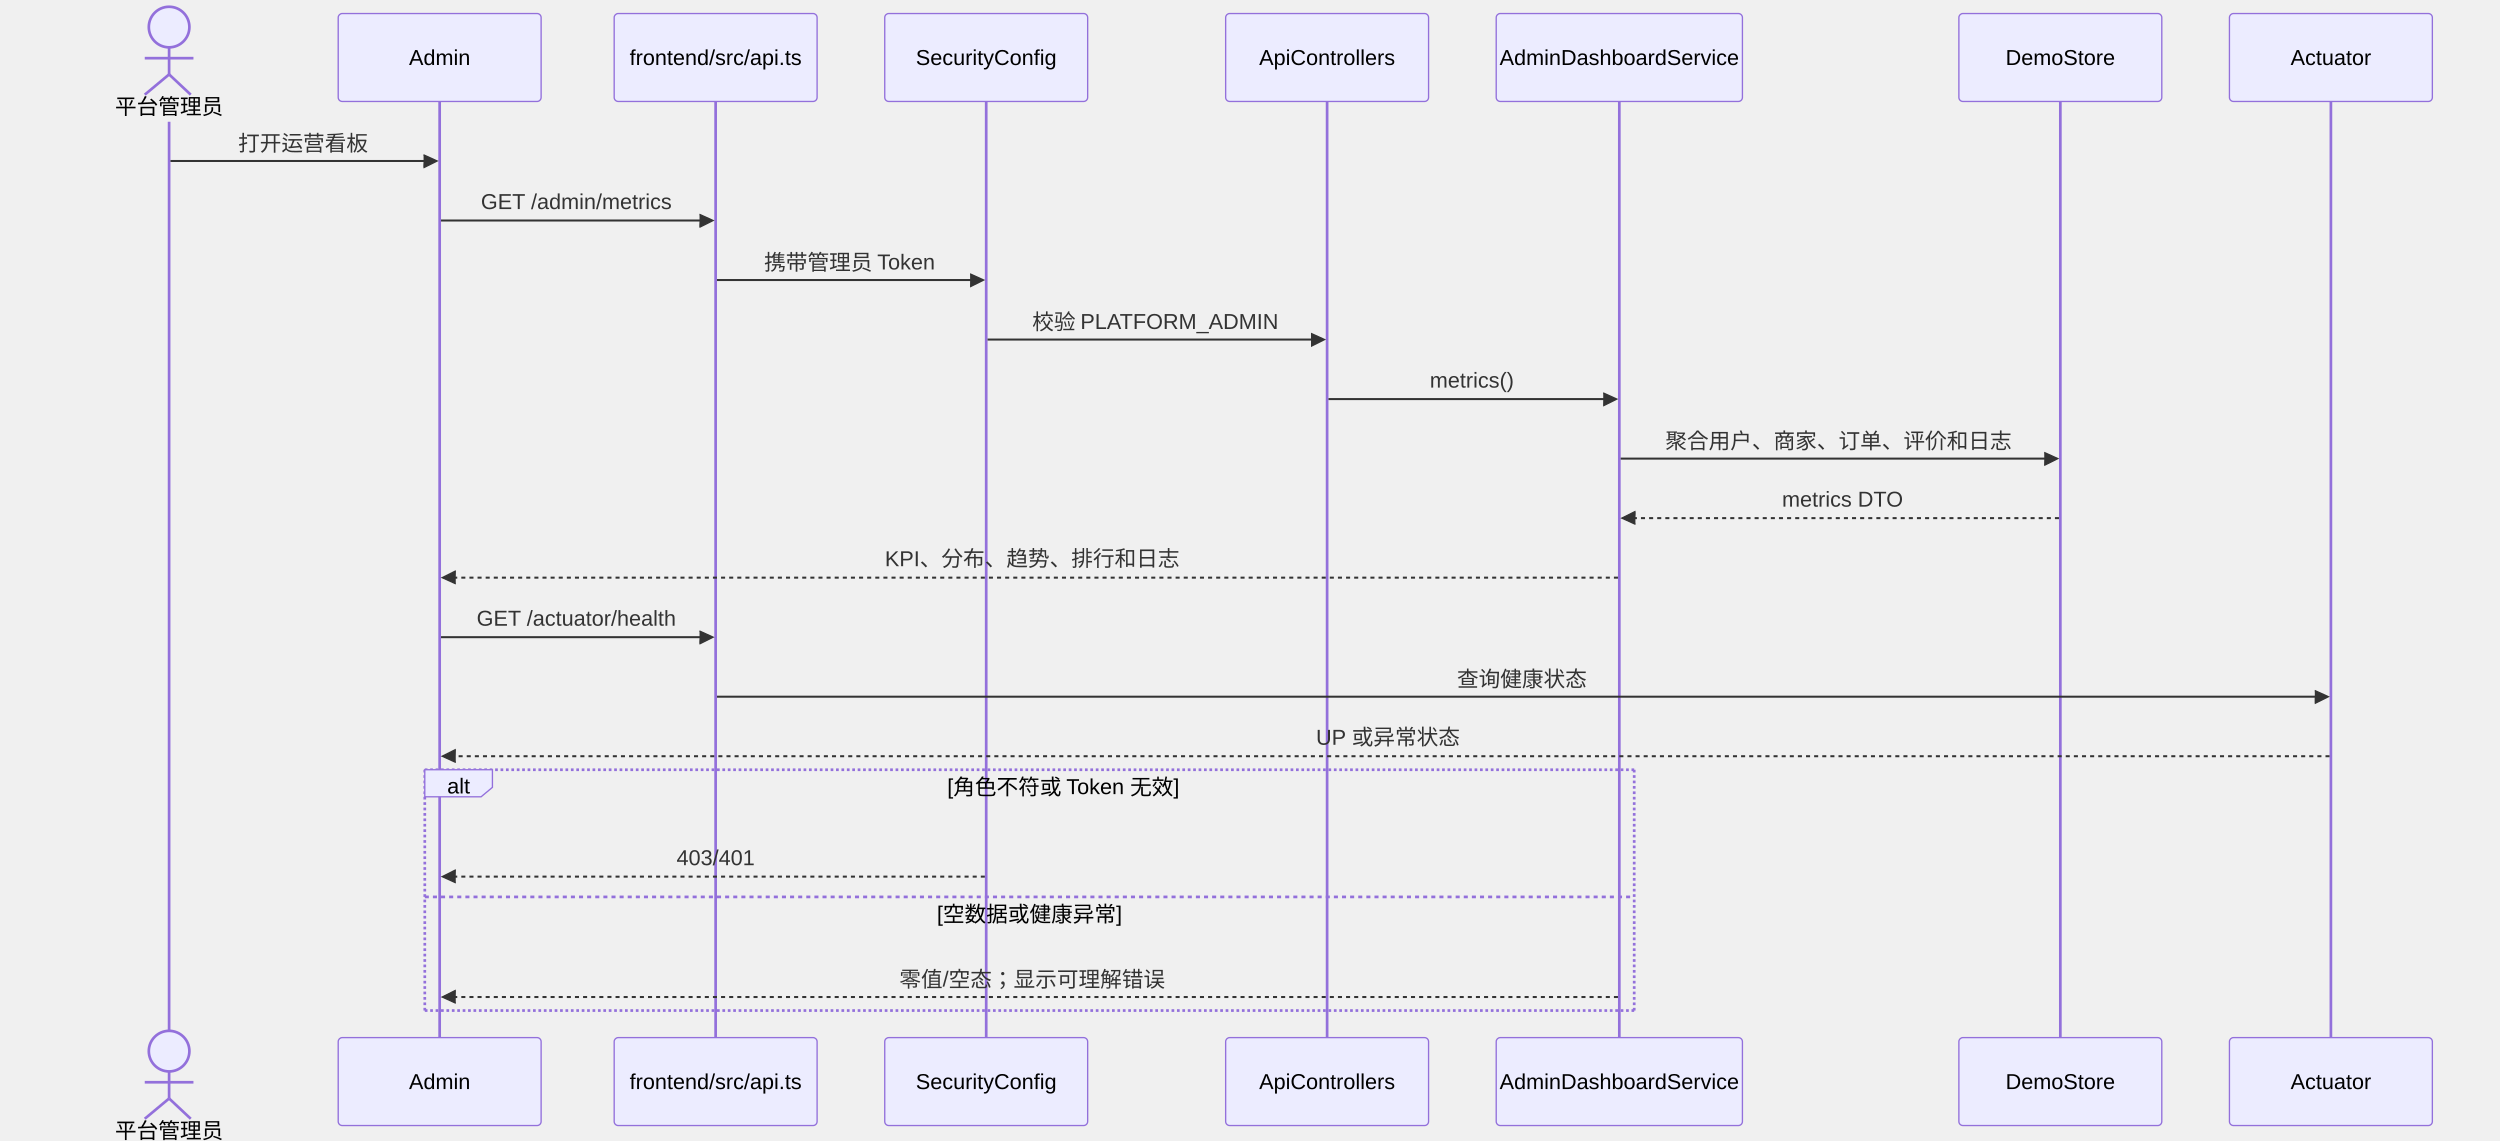
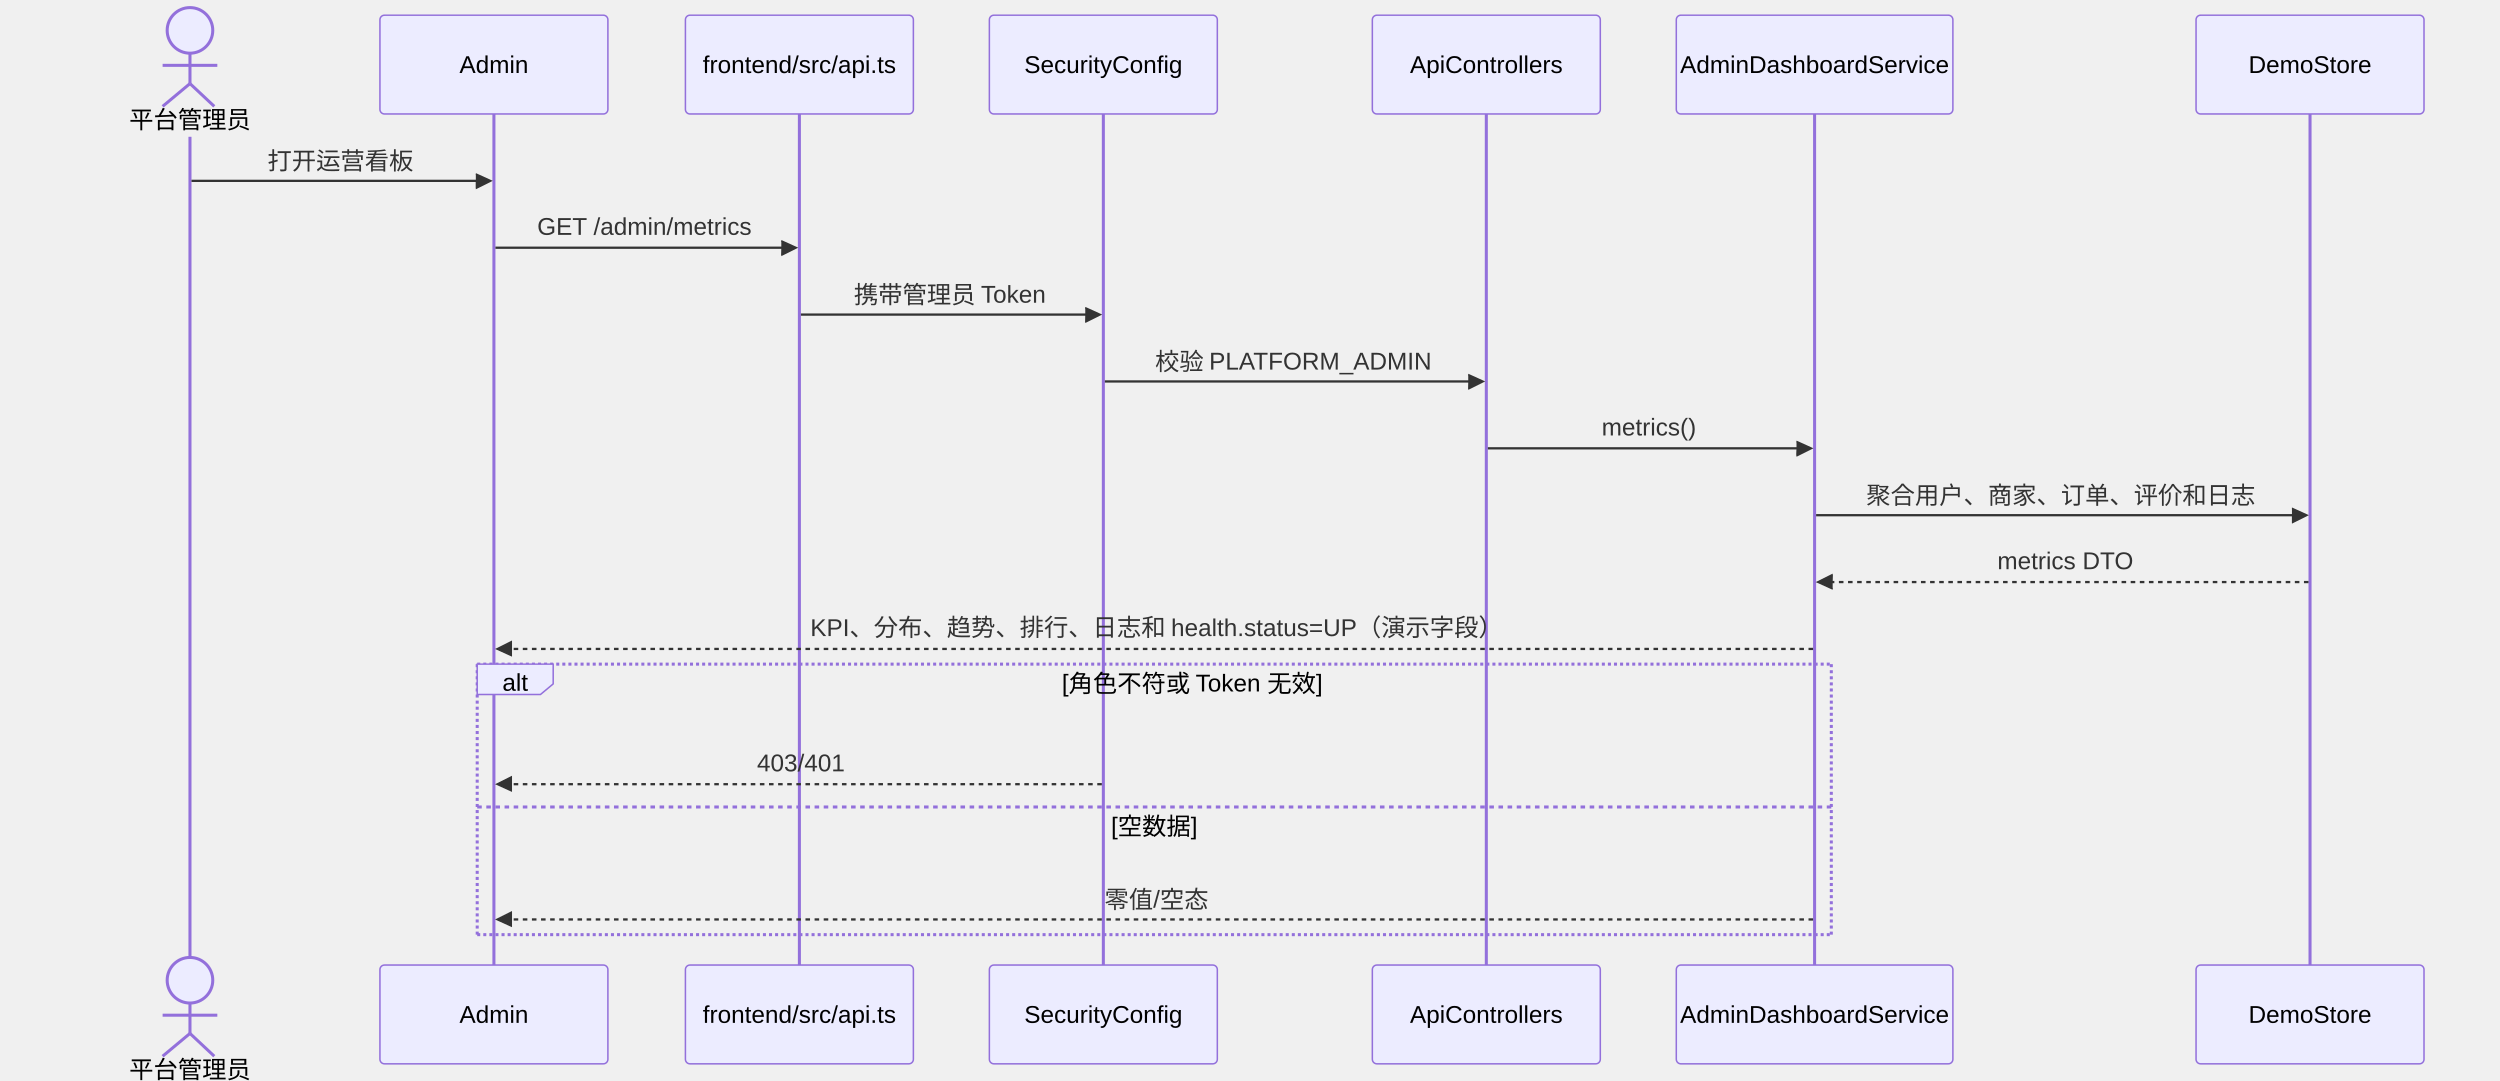
- <svg xmlns="http://www.w3.org/2000/svg" id="my-svg" width="100%" style="max-width: 1848px; background-color: white;" viewBox="-50 -10 1848 843" role="graphics-document document" aria-roledescription="sequence">
-   <g>
-     <rect x="1598" y="757" fill="#eaeaea" stroke="#666" width="150" height="65" name="Actuator" rx="3" ry="3" class="actor actor-bottom" />
-     <text x="1673" y="789.5" dominant-baseline="central" alignment-baseline="central" class="actor actor-box" style="text-anchor: middle; font-size: 16px; font-weight: 400;">
-       <tspan x="1673" dy="0">Actuator</tspan>
-     </text>
-   </g>
-   <g>
-     <rect x="1398" y="757" fill="#eaeaea" stroke="#666" width="150" height="65" name="Store" rx="3" ry="3" class="actor actor-bottom" />
-     <text x="1473" y="789.5" dominant-baseline="central" alignment-baseline="central" class="actor actor-box" style="text-anchor: middle; font-size: 16px; font-weight: 400;">
-       <tspan x="1473" dy="0">DemoStore</tspan>
-     </text>
-   </g>
-   <g>
-     <rect x="1056" y="757" fill="#eaeaea" stroke="#666" width="182" height="65" name="Dashboard" rx="3" ry="3" class="actor actor-bottom" />
-     <text x="1147" y="789.5" dominant-baseline="central" alignment-baseline="central" class="actor actor-box" style="text-anchor: middle; font-size: 16px; font-weight: 400;">
-       <tspan x="1147" dy="0">AdminDashboardService</tspan>
-     </text>
-   </g>
-   <g>
-     <rect x="856" y="757" fill="#eaeaea" stroke="#666" width="150" height="65" name="Ctrl" rx="3" ry="3" class="actor actor-bottom" />
-     <text x="931" y="789.5" dominant-baseline="central" alignment-baseline="central" class="actor actor-box" style="text-anchor: middle; font-size: 16px; font-weight: 400;">
-       <tspan x="931" dy="0">ApiControllers</tspan>
-     </text>
-   </g>
-   <g>
-     <rect x="604" y="757" fill="#eaeaea" stroke="#666" width="150" height="65" name="Sec" rx="3" ry="3" class="actor actor-bottom" />
-     <text x="679" y="789.5" dominant-baseline="central" alignment-baseline="central" class="actor actor-box" style="text-anchor: middle; font-size: 16px; font-weight: 400;">
-       <tspan x="679" dy="0">SecurityConfig</tspan>
-     </text>
-   </g>
-   <g>
-     <rect x="404" y="757" fill="#eaeaea" stroke="#666" width="150" height="65" name="API" rx="3" ry="3" class="actor actor-bottom" />
-     <text x="479" y="789.5" dominant-baseline="central" alignment-baseline="central" class="actor actor-box" style="text-anchor: middle; font-size: 16px; font-weight: 400;">
-       <tspan x="479" dy="0">frontend/src/api.ts</tspan>
-     </text>
-   </g>
-   <g>
-     <rect x="200" y="757" fill="#eaeaea" stroke="#666" width="150" height="65" name="UI" rx="3" ry="3" class="actor actor-bottom" />
-     <text x="275" y="789.5" dominant-baseline="central" alignment-baseline="central" class="actor actor-box" style="text-anchor: middle; font-size: 16px; font-weight: 400;">
+ <svg xmlns="http://www.w3.org/2000/svg" id="my-svg" width="100%" style="max-width: 1645px; background-color: white;" viewBox="-50 -10 1645 711" role="graphics-document document" aria-roledescription="sequence">
+   <g>
+     <rect x="1395" y="625" fill="#eaeaea" stroke="#666" width="150" height="65" name="Store" rx="3" ry="3" class="actor actor-bottom" />
+     <text x="1470" y="657.5" dominant-baseline="central" alignment-baseline="central" class="actor actor-box" style="text-anchor: middle; font-size: 16px; font-weight: 400;">
+       <tspan x="1470" dy="0">DemoStore</tspan>
+     </text>
+   </g>
+   <g>
+     <rect x="1053" y="625" fill="#eaeaea" stroke="#666" width="182" height="65" name="Dashboard" rx="3" ry="3" class="actor actor-bottom" />
+     <text x="1144" y="657.5" dominant-baseline="central" alignment-baseline="central" class="actor actor-box" style="text-anchor: middle; font-size: 16px; font-weight: 400;">
+       <tspan x="1144" dy="0">AdminDashboardService</tspan>
+     </text>
+   </g>
+   <g>
+     <rect x="853" y="625" fill="#eaeaea" stroke="#666" width="150" height="65" name="Ctrl" rx="3" ry="3" class="actor actor-bottom" />
+     <text x="928" y="657.5" dominant-baseline="central" alignment-baseline="central" class="actor actor-box" style="text-anchor: middle; font-size: 16px; font-weight: 400;">
+       <tspan x="928" dy="0">ApiControllers</tspan>
+     </text>
+   </g>
+   <g>
+     <rect x="601" y="625" fill="#eaeaea" stroke="#666" width="150" height="65" name="Sec" rx="3" ry="3" class="actor actor-bottom" />
+     <text x="676" y="657.5" dominant-baseline="central" alignment-baseline="central" class="actor actor-box" style="text-anchor: middle; font-size: 16px; font-weight: 400;">
+       <tspan x="676" dy="0">SecurityConfig</tspan>
+     </text>
+   </g>
+   <g>
+     <rect x="401" y="625" fill="#eaeaea" stroke="#666" width="150" height="65" name="API" rx="3" ry="3" class="actor actor-bottom" />
+     <text x="476" y="657.5" dominant-baseline="central" alignment-baseline="central" class="actor actor-box" style="text-anchor: middle; font-size: 16px; font-weight: 400;">
+       <tspan x="476" dy="0">frontend/src/api.ts</tspan>
+     </text>
+   </g>
+   <g>
+     <rect x="200" y="625" fill="#eaeaea" stroke="#666" width="150" height="65" name="UI" rx="3" ry="3" class="actor actor-bottom" />
+     <text x="275" y="657.5" dominant-baseline="central" alignment-baseline="central" class="actor actor-box" style="text-anchor: middle; font-size: 16px; font-weight: 400;">
      <tspan x="275" dy="0">Admin</tspan>
    </text>
  </g>
  <g />
  <g>
-     <line id="actor7" x1="1673" y1="65" x2="1673" y2="757" class="actor-line 200" stroke-width="0.5px" stroke="#999" name="Actuator" data-et="life-line" data-id="Actuator" />
-     <g id="root-7" data-et="participant" data-type="participant" data-id="Actuator">
-       <rect x="1598" y="0" fill="#eaeaea" stroke="#666" width="150" height="65" name="Actuator" rx="3" ry="3" class="actor actor-top" />
-       <text x="1673" y="32.5" dominant-baseline="central" alignment-baseline="central" class="actor actor-box" style="text-anchor: middle; font-size: 16px; font-weight: 400;">
-         <tspan x="1673" dy="0">Actuator</tspan>
-       </text>
-     </g>
-   </g>
-   <g>
-     <line id="actor6" x1="1473" y1="65" x2="1473" y2="757" class="actor-line 200" stroke-width="0.5px" stroke="#999" name="Store" data-et="life-line" data-id="Store" />
+     <line id="actor6" x1="1470" y1="65" x2="1470" y2="625" class="actor-line 200" stroke-width="0.5px" stroke="#999" name="Store" data-et="life-line" data-id="Store" />
    <g id="root-6" data-et="participant" data-type="participant" data-id="Store">
-       <rect x="1398" y="0" fill="#eaeaea" stroke="#666" width="150" height="65" name="Store" rx="3" ry="3" class="actor actor-top" />
-       <text x="1473" y="32.5" dominant-baseline="central" alignment-baseline="central" class="actor actor-box" style="text-anchor: middle; font-size: 16px; font-weight: 400;">
-         <tspan x="1473" dy="0">DemoStore</tspan>
-       </text>
-     </g>
-   </g>
-   <g>
-     <line id="actor5" x1="1147" y1="65" x2="1147" y2="757" class="actor-line 200" stroke-width="0.5px" stroke="#999" name="Dashboard" data-et="life-line" data-id="Dashboard" />
+       <rect x="1395" y="0" fill="#eaeaea" stroke="#666" width="150" height="65" name="Store" rx="3" ry="3" class="actor actor-top" />
+       <text x="1470" y="32.5" dominant-baseline="central" alignment-baseline="central" class="actor actor-box" style="text-anchor: middle; font-size: 16px; font-weight: 400;">
+         <tspan x="1470" dy="0">DemoStore</tspan>
+       </text>
+     </g>
+   </g>
+   <g>
+     <line id="actor5" x1="1144" y1="65" x2="1144" y2="625" class="actor-line 200" stroke-width="0.5px" stroke="#999" name="Dashboard" data-et="life-line" data-id="Dashboard" />
    <g id="root-5" data-et="participant" data-type="participant" data-id="Dashboard">
-       <rect x="1056" y="0" fill="#eaeaea" stroke="#666" width="182" height="65" name="Dashboard" rx="3" ry="3" class="actor actor-top" />
-       <text x="1147" y="32.5" dominant-baseline="central" alignment-baseline="central" class="actor actor-box" style="text-anchor: middle; font-size: 16px; font-weight: 400;">
-         <tspan x="1147" dy="0">AdminDashboardService</tspan>
-       </text>
-     </g>
-   </g>
-   <g>
-     <line id="actor4" x1="931" y1="65" x2="931" y2="757" class="actor-line 200" stroke-width="0.5px" stroke="#999" name="Ctrl" data-et="life-line" data-id="Ctrl" />
+       <rect x="1053" y="0" fill="#eaeaea" stroke="#666" width="182" height="65" name="Dashboard" rx="3" ry="3" class="actor actor-top" />
+       <text x="1144" y="32.5" dominant-baseline="central" alignment-baseline="central" class="actor actor-box" style="text-anchor: middle; font-size: 16px; font-weight: 400;">
+         <tspan x="1144" dy="0">AdminDashboardService</tspan>
+       </text>
+     </g>
+   </g>
+   <g>
+     <line id="actor4" x1="928" y1="65" x2="928" y2="625" class="actor-line 200" stroke-width="0.5px" stroke="#999" name="Ctrl" data-et="life-line" data-id="Ctrl" />
    <g id="root-4" data-et="participant" data-type="participant" data-id="Ctrl">
-       <rect x="856" y="0" fill="#eaeaea" stroke="#666" width="150" height="65" name="Ctrl" rx="3" ry="3" class="actor actor-top" />
-       <text x="931" y="32.5" dominant-baseline="central" alignment-baseline="central" class="actor actor-box" style="text-anchor: middle; font-size: 16px; font-weight: 400;">
-         <tspan x="931" dy="0">ApiControllers</tspan>
-       </text>
-     </g>
-   </g>
-   <g>
-     <line id="actor3" x1="679" y1="65" x2="679" y2="757" class="actor-line 200" stroke-width="0.5px" stroke="#999" name="Sec" data-et="life-line" data-id="Sec" />
+       <rect x="853" y="0" fill="#eaeaea" stroke="#666" width="150" height="65" name="Ctrl" rx="3" ry="3" class="actor actor-top" />
+       <text x="928" y="32.5" dominant-baseline="central" alignment-baseline="central" class="actor actor-box" style="text-anchor: middle; font-size: 16px; font-weight: 400;">
+         <tspan x="928" dy="0">ApiControllers</tspan>
+       </text>
+     </g>
+   </g>
+   <g>
+     <line id="actor3" x1="676" y1="65" x2="676" y2="625" class="actor-line 200" stroke-width="0.5px" stroke="#999" name="Sec" data-et="life-line" data-id="Sec" />
    <g id="root-3" data-et="participant" data-type="participant" data-id="Sec">
-       <rect x="604" y="0" fill="#eaeaea" stroke="#666" width="150" height="65" name="Sec" rx="3" ry="3" class="actor actor-top" />
-       <text x="679" y="32.5" dominant-baseline="central" alignment-baseline="central" class="actor actor-box" style="text-anchor: middle; font-size: 16px; font-weight: 400;">
-         <tspan x="679" dy="0">SecurityConfig</tspan>
-       </text>
-     </g>
-   </g>
-   <g>
-     <line id="actor2" x1="479" y1="65" x2="479" y2="757" class="actor-line 200" stroke-width="0.5px" stroke="#999" name="API" data-et="life-line" data-id="API" />
+       <rect x="601" y="0" fill="#eaeaea" stroke="#666" width="150" height="65" name="Sec" rx="3" ry="3" class="actor actor-top" />
+       <text x="676" y="32.5" dominant-baseline="central" alignment-baseline="central" class="actor actor-box" style="text-anchor: middle; font-size: 16px; font-weight: 400;">
+         <tspan x="676" dy="0">SecurityConfig</tspan>
+       </text>
+     </g>
+   </g>
+   <g>
+     <line id="actor2" x1="476" y1="65" x2="476" y2="625" class="actor-line 200" stroke-width="0.5px" stroke="#999" name="API" data-et="life-line" data-id="API" />
    <g id="root-2" data-et="participant" data-type="participant" data-id="API">
-       <rect x="404" y="0" fill="#eaeaea" stroke="#666" width="150" height="65" name="API" rx="3" ry="3" class="actor actor-top" />
-       <text x="479" y="32.5" dominant-baseline="central" alignment-baseline="central" class="actor actor-box" style="text-anchor: middle; font-size: 16px; font-weight: 400;">
-         <tspan x="479" dy="0">frontend/src/api.ts</tspan>
-       </text>
-     </g>
-   </g>
-   <g>
-     <line id="actor1" x1="275" y1="65" x2="275" y2="757" class="actor-line 200" stroke-width="0.5px" stroke="#999" name="UI" data-et="life-line" data-id="UI" />
+       <rect x="401" y="0" fill="#eaeaea" stroke="#666" width="150" height="65" name="API" rx="3" ry="3" class="actor actor-top" />
+       <text x="476" y="32.5" dominant-baseline="central" alignment-baseline="central" class="actor actor-box" style="text-anchor: middle; font-size: 16px; font-weight: 400;">
+         <tspan x="476" dy="0">frontend/src/api.ts</tspan>
+       </text>
+     </g>
+   </g>
+   <g>
+     <line id="actor1" x1="275" y1="65" x2="275" y2="625" class="actor-line 200" stroke-width="0.5px" stroke="#999" name="UI" data-et="life-line" data-id="UI" />
    <g id="root-1" data-et="participant" data-type="participant" data-id="UI">
      <rect x="200" y="0" fill="#eaeaea" stroke="#666" width="150" height="65" name="UI" rx="3" ry="3" class="actor actor-top" />
      <text x="275" y="32.5" dominant-baseline="central" alignment-baseline="central" class="actor actor-box" style="text-anchor: middle; font-size: 16px; font-weight: 400;">
        <tspan x="275" dy="0">Admin</tspan>
      </text>
    </g>
  </g>
  <g>
-     <line id="actor0" x1="75" y1="80" x2="75" y2="757" class="actor-line 200" stroke-width="0.5px" stroke="#999" name="Admin" data-et="life-line" data-id="Admin" />
+     <line id="actor0" x1="75" y1="80" x2="75" y2="625" class="actor-line 200" stroke-width="0.5px" stroke="#999" name="Admin" data-et="life-line" data-id="Admin" />
  </g>
  <style>#my-svg{font-family:"trebuchet ms",verdana,arial,sans-serif;font-size:16px;fill:#333;}@keyframes edge-animation-frame{from{stroke-dashoffset:0;}}@keyframes dash{to{stroke-dashoffset:0;}}#my-svg .edge-animation-slow{stroke-dasharray:9,5!important;stroke-dashoffset:900;animation:dash 50s linear infinite;stroke-linecap:round;}#my-svg .edge-animation-fast{stroke-dasharray:9,5!important;stroke-dashoffset:900;animation:dash 20s linear infinite;stroke-linecap:round;}#my-svg .error-icon{fill:#552222;}#my-svg .error-text{fill:#552222;stroke:#552222;}#my-svg .edge-thickness-normal{stroke-width:1px;}#my-svg .edge-thickness-thick{stroke-width:3.5px;}#my-svg .edge-pattern-solid{stroke-dasharray:0;}#my-svg .edge-thickness-invisible{stroke-width:0;fill:none;}#my-svg .edge-pattern-dashed{stroke-dasharray:3;}#my-svg .edge-pattern-dotted{stroke-dasharray:2;}#my-svg .marker{fill:#333333;stroke:#333333;}#my-svg .marker.cross{stroke:#333333;}#my-svg svg{font-family:"trebuchet ms",verdana,arial,sans-serif;font-size:16px;}#my-svg p{margin:0;}#my-svg .actor{stroke:#9370DB;fill:#ECECFF;stroke-width:1;}#my-svg rect.actor.outer-path[data-look="neo"]{filter:drop-shadow(1px 2px 2px rgba(185, 185, 185, 1));}#my-svg rect.note[data-look="neo"]{stroke:#aaaa33;fill:#fff5ad;filter:drop-shadow(1px 2px 2px rgba(185, 185, 185, 1));}#my-svg text.actor&gt;tspan{fill:black;stroke:none;}#my-svg .actor-line{stroke:#9370DB;}#my-svg .innerArc{stroke-width:1.5;stroke-dasharray:none;}#my-svg .messageLine0{stroke-width:1.5;stroke-dasharray:none;stroke:#333;}#my-svg .messageLine1{stroke-width:1.5;stroke-dasharray:2,2;stroke:#333;}#my-svg [id$="-arrowhead"] path{fill:#333;stroke:#333;}#my-svg .sequenceNumber{fill:white;}#my-svg [id$="-sequencenumber"]{fill:#333;}#my-svg [id$="-crosshead"] path{fill:#333;stroke:#333;}#my-svg .messageText{fill:#333;stroke:none;}#my-svg .labelBox{stroke:#9370DB;fill:#ECECFF;filter:none;}#my-svg .labelText,#my-svg .labelText&gt;tspan{fill:black;stroke:none;}#my-svg .loopText,#my-svg .loopText&gt;tspan{fill:black;stroke:none;}#my-svg .sectionTitle,#my-svg .sectionTitle&gt;tspan{fill:black;stroke:none;}#my-svg .loopLine{stroke-width:2px;stroke-dasharray:2,2;stroke:#9370DB;fill:#9370DB;}#my-svg .note{stroke:#aaaa33;fill:#fff5ad;}#my-svg .noteText,#my-svg .noteText&gt;tspan{fill:black;stroke:none;font-weight:normal;}#my-svg .activation0{fill:#f4f4f4;stroke:#666;}#my-svg .activation1{fill:#f4f4f4;stroke:#666;}#my-svg .activation2{fill:#f4f4f4;stroke:#666;}#my-svg .actorPopupMenu{position:absolute;}#my-svg .actorPopupMenuPanel{position:absolute;fill:#ECECFF;box-shadow:0px 8px 16px 0px rgba(0,0,0,0.2);filter:drop-shadow(3px 5px 2px rgb(0 0 0 / 0.4));}#my-svg .actor-man circle,#my-svg line{fill:#ECECFF;stroke-width:2px;}#my-svg g rect.rect{filter:drop-shadow(1px 2px 2px rgba(185, 185, 185, 1));stroke:#9370DB;}#my-svg .node .neo-node{stroke:#9370DB;}#my-svg [data-look="neo"].node rect,#my-svg [data-look="neo"].cluster rect,#my-svg [data-look="neo"].node polygon{stroke:#9370DB;filter:drop-shadow(1px 2px 2px rgba(185, 185, 185, 1));}#my-svg [data-look="neo"].swimlane.cluster rect{filter:none;}#my-svg [data-look="neo"].node path{stroke:#9370DB;stroke-width:1px;}#my-svg [data-look="neo"].node .outer-path{filter:drop-shadow(1px 2px 2px rgba(185, 185, 185, 1));}#my-svg [data-look="neo"].node .neo-line path{stroke:#9370DB;filter:none;}#my-svg [data-look="neo"].node circle{stroke:#9370DB;filter:drop-shadow(1px 2px 2px rgba(185, 185, 185, 1));}#my-svg [data-look="neo"].node circle .state-start{fill:#000000;}#my-svg [data-look="neo"].icon-shape .icon{fill:#9370DB;filter:drop-shadow(1px 2px 2px rgba(185, 185, 185, 1));}#my-svg [data-look="neo"].icon-shape .icon-neo path{stroke:#9370DB;filter:drop-shadow(1px 2px 2px rgba(185, 185, 185, 1));}#my-svg :root{--mermaid-font-family:"trebuchet ms",verdana,arial,sans-serif;}</style>
  <g />
  <defs>
    <symbol id="my-svg-computer" width="24" height="24">
      <path transform="scale(.5)" d="M2 2v13h20v-13h-20zm18 11h-16v-9h16v9zm-10.228 6l.466-1h3.524l.467 1h-4.457zm14.228 3h-24l2-6h2.104l-1.33 4h18.45l-1.297-4h2.073l2 6zm-5-10h-14v-7h14v7z" />
    </symbol>
  </defs>
  <defs>
    <symbol id="my-svg-database" fill-rule="evenodd" clip-rule="evenodd">
      <path transform="scale(.5)" d="M12.258.001l.256.004.255.005.253.008.251.01.249.012.247.015.246.016.242.019.241.02.239.023.236.024.233.027.231.028.229.031.225.032.223.034.22.036.217.038.214.04.211.041.208.043.205.045.201.046.198.048.194.05.191.051.187.053.183.054.18.056.175.057.172.059.168.06.163.061.16.063.155.064.15.066.074.033.073.033.071.034.07.034.069.035.068.035.067.035.066.035.064.036.064.036.062.036.06.036.06.037.058.037.058.037.055.038.055.038.053.038.052.038.051.039.05.039.048.039.047.039.045.04.044.04.043.04.041.04.04.041.039.041.037.041.036.041.034.041.033.042.032.042.03.042.029.042.027.042.026.043.024.043.023.043.021.043.02.043.018.044.017.043.015.044.013.044.012.044.011.045.009.044.007.045.006.045.004.045.002.045.001.045v17l-.001.045-.002.045-.004.045-.006.045-.007.045-.009.044-.011.045-.012.044-.013.044-.015.044-.017.043-.018.044-.02.043-.021.043-.023.043-.024.043-.026.043-.027.042-.029.042-.03.042-.032.042-.033.042-.034.041-.036.041-.037.041-.039.041-.04.041-.041.04-.043.04-.044.04-.045.04-.047.039-.048.039-.05.039-.051.039-.052.038-.053.038-.055.038-.055.038-.058.037-.058.037-.06.037-.06.036-.062.036-.064.036-.064.036-.066.035-.067.035-.068.035-.069.035-.07.034-.071.034-.073.033-.074.033-.15.066-.155.064-.16.063-.163.061-.168.06-.172.059-.175.057-.18.056-.183.054-.187.053-.191.051-.194.05-.198.048-.201.046-.205.045-.208.043-.211.041-.214.04-.217.038-.22.036-.223.034-.225.032-.229.031-.231.028-.233.027-.236.024-.239.023-.241.02-.242.019-.246.016-.247.015-.249.012-.251.01-.253.008-.255.005-.256.004-.258.001-.258-.001-.256-.004-.255-.005-.253-.008-.251-.01-.249-.012-.247-.015-.245-.016-.243-.019-.241-.02-.238-.023-.236-.024-.234-.027-.231-.028-.228-.031-.226-.032-.223-.034-.22-.036-.217-.038-.214-.04-.211-.041-.208-.043-.204-.045-.201-.046-.198-.048-.195-.05-.19-.051-.187-.053-.184-.054-.179-.056-.176-.057-.172-.059-.167-.06-.164-.061-.159-.063-.155-.064-.151-.066-.074-.033-.072-.033-.072-.034-.07-.034-.069-.035-.068-.035-.067-.035-.066-.035-.064-.036-.063-.036-.062-.036-.061-.036-.06-.037-.058-.037-.057-.037-.056-.038-.055-.038-.053-.038-.052-.038-.051-.039-.049-.039-.049-.039-.046-.039-.046-.04-.044-.04-.043-.04-.041-.04-.04-.041-.039-.041-.037-.041-.036-.041-.034-.041-.033-.042-.032-.042-.03-.042-.029-.042-.027-.042-.026-.043-.024-.043-.023-.043-.021-.043-.02-.043-.018-.044-.017-.043-.015-.044-.013-.044-.012-.044-.011-.045-.009-.044-.007-.045-.006-.045-.004-.045-.002-.045-.001-.045v-17l.001-.045.002-.045.004-.045.006-.045.007-.045.009-.044.011-.045.012-.044.013-.044.015-.044.017-.043.018-.044.02-.043.021-.043.023-.043.024-.043.026-.043.027-.042.029-.042.03-.042.032-.042.033-.042.034-.041.036-.041.037-.041.039-.041.04-.041.041-.04.043-.04.044-.04.046-.04.046-.039.049-.039.049-.039.051-.039.052-.038.053-.038.055-.038.056-.038.057-.037.058-.037.06-.037.061-.036.062-.036.063-.036.064-.036.066-.035.067-.035.068-.035.069-.035.07-.034.072-.034.072-.033.074-.033.151-.066.155-.064.159-.063.164-.061.167-.06.172-.059.176-.057.179-.056.184-.054.187-.053.19-.051.195-.05.198-.048.201-.046.204-.045.208-.043.211-.041.214-.04.217-.038.22-.036.223-.034.226-.032.228-.031.231-.028.234-.027.236-.024.238-.023.241-.02.243-.019.245-.016.247-.015.249-.012.251-.01.253-.008.255-.005.256-.004.258-.001.258.001zm-9.258 20.499v.01l.001.021.003.021.004.022.005.021.006.022.007.022.009.023.01.022.011.023.012.023.013.023.015.023.016.024.017.023.018.024.019.024.021.024.022.025.023.024.024.025.052.049.056.05.061.051.066.051.07.051.075.051.079.052.084.052.088.052.092.052.097.052.102.051.105.052.11.052.114.051.119.051.123.051.127.05.131.05.135.05.139.048.144.049.147.047.152.047.155.047.16.045.163.045.167.043.171.043.176.041.178.041.183.039.187.039.19.037.194.035.197.035.202.033.204.031.209.03.212.029.216.027.219.025.222.024.226.021.23.02.233.018.236.016.24.015.243.012.246.01.249.008.253.005.256.004.259.001.26-.001.257-.004.254-.005.25-.008.247-.011.244-.012.241-.014.237-.016.233-.018.231-.021.226-.021.224-.024.22-.026.216-.027.212-.028.21-.031.205-.031.202-.034.198-.034.194-.036.191-.037.187-.039.183-.04.179-.04.175-.042.172-.043.168-.044.163-.045.16-.046.155-.046.152-.047.148-.048.143-.049.139-.049.136-.05.131-.05.126-.05.123-.051.118-.052.114-.051.11-.052.106-.052.101-.052.096-.052.092-.052.088-.053.083-.051.079-.052.074-.052.07-.051.065-.051.06-.051.056-.05.051-.05.023-.024.023-.025.021-.024.02-.024.019-.024.018-.024.017-.024.015-.023.014-.024.013-.023.012-.023.01-.023.01-.022.008-.022.006-.022.006-.022.004-.022.004-.021.001-.021.001-.021v-4.127l-.077.055-.08.053-.083.054-.085.053-.087.052-.09.052-.093.051-.095.05-.097.05-.1.049-.102.049-.105.048-.106.047-.109.047-.111.046-.114.045-.115.045-.118.044-.12.043-.122.042-.124.042-.126.041-.128.04-.13.04-.132.038-.134.038-.135.037-.138.037-.139.035-.142.035-.143.034-.144.033-.147.032-.148.031-.15.03-.151.03-.153.029-.154.027-.156.027-.158.026-.159.025-.161.024-.162.023-.163.022-.165.021-.166.02-.167.019-.169.018-.169.017-.171.016-.173.015-.173.014-.175.013-.175.012-.177.011-.178.01-.179.008-.179.008-.181.006-.182.005-.182.004-.184.003-.184.002h-.37l-.184-.002-.184-.003-.182-.004-.182-.005-.181-.006-.179-.008-.179-.008-.178-.01-.176-.011-.176-.012-.175-.013-.173-.014-.172-.015-.171-.016-.17-.017-.169-.018-.167-.019-.166-.02-.165-.021-.163-.022-.162-.023-.161-.024-.159-.025-.157-.026-.156-.027-.155-.027-.153-.029-.151-.03-.15-.03-.148-.031-.146-.032-.145-.033-.143-.034-.141-.035-.14-.035-.137-.037-.136-.037-.134-.038-.132-.038-.13-.04-.128-.04-.126-.041-.124-.042-.122-.042-.12-.044-.117-.043-.116-.045-.113-.045-.112-.046-.109-.047-.106-.047-.105-.048-.102-.049-.1-.049-.097-.05-.095-.05-.093-.052-.09-.051-.087-.052-.085-.053-.083-.054-.08-.054-.077-.054v4.127zm0-5.654v.011l.001.021.003.021.004.021.005.022.006.022.007.022.009.022.01.022.011.023.012.023.013.023.015.024.016.023.017.024.018.024.019.024.021.024.022.024.023.025.024.024.052.05.056.05.061.05.066.051.07.051.075.052.079.051.084.052.088.052.092.052.097.052.102.052.105.052.11.051.114.051.119.052.123.05.127.051.131.05.135.049.139.049.144.048.147.048.152.047.155.046.16.045.163.045.167.044.171.042.176.042.178.04.183.04.187.038.19.037.194.036.197.034.202.033.204.032.209.03.212.028.216.027.219.025.222.024.226.022.23.02.233.018.236.016.24.014.243.012.246.01.249.008.253.006.256.003.259.001.26-.001.257-.003.254-.006.25-.008.247-.01.244-.012.241-.015.237-.016.233-.018.231-.02.226-.022.224-.024.22-.025.216-.027.212-.029.21-.03.205-.032.202-.033.198-.035.194-.036.191-.037.187-.039.183-.039.179-.041.175-.042.172-.043.168-.044.163-.045.16-.045.155-.047.152-.047.148-.048.143-.048.139-.05.136-.049.131-.05.126-.051.123-.051.118-.051.114-.052.11-.052.106-.052.101-.052.096-.052.092-.052.088-.052.083-.052.079-.052.074-.051.07-.052.065-.051.06-.05.056-.051.051-.049.023-.025.023-.024.021-.025.02-.024.019-.024.018-.024.017-.024.015-.023.014-.023.013-.024.012-.022.01-.023.01-.023.008-.022.006-.022.006-.022.004-.021.004-.022.001-.021.001-.021v-4.139l-.077.054-.08.054-.083.054-.085.052-.087.053-.09.051-.093.051-.095.051-.097.05-.1.049-.102.049-.105.048-.106.047-.109.047-.111.046-.114.045-.115.044-.118.044-.12.044-.122.042-.124.042-.126.041-.128.04-.13.039-.132.039-.134.038-.135.037-.138.036-.139.036-.142.035-.143.033-.144.033-.147.033-.148.031-.15.03-.151.03-.153.028-.154.028-.156.027-.158.026-.159.025-.161.024-.162.023-.163.022-.165.021-.166.02-.167.019-.169.018-.169.017-.171.016-.173.015-.173.014-.175.013-.175.012-.177.011-.178.009-.179.009-.179.007-.181.007-.182.005-.182.004-.184.003-.184.002h-.37l-.184-.002-.184-.003-.182-.004-.182-.005-.181-.007-.179-.007-.179-.009-.178-.009-.176-.011-.176-.012-.175-.013-.173-.014-.172-.015-.171-.016-.17-.017-.169-.018-.167-.019-.166-.02-.165-.021-.163-.022-.162-.023-.161-.024-.159-.025-.157-.026-.156-.027-.155-.028-.153-.028-.151-.03-.15-.03-.148-.031-.146-.033-.145-.033-.143-.033-.141-.035-.14-.036-.137-.036-.136-.037-.134-.038-.132-.039-.13-.039-.128-.04-.126-.041-.124-.042-.122-.043-.12-.043-.117-.044-.116-.044-.113-.046-.112-.046-.109-.046-.106-.047-.105-.048-.102-.049-.1-.049-.097-.05-.095-.051-.093-.051-.09-.051-.087-.053-.085-.052-.083-.054-.08-.054-.077-.054v4.139zm0-5.666v.011l.001.02.003.022.004.021.005.022.006.021.007.022.009.023.01.022.011.023.012.023.013.023.015.023.016.024.017.024.018.023.019.024.021.025.022.024.023.024.024.025.052.05.056.05.061.05.066.051.07.051.075.052.079.051.084.052.088.052.092.052.097.052.102.052.105.051.11.052.114.051.119.051.123.051.127.05.131.05.135.05.139.049.144.048.147.048.152.047.155.046.16.045.163.045.167.043.171.043.176.042.178.04.183.04.187.038.19.037.194.036.197.034.202.033.204.032.209.03.212.028.216.027.219.025.222.024.226.021.23.02.233.018.236.017.24.014.243.012.246.01.249.008.253.006.256.003.259.001.26-.001.257-.003.254-.006.25-.008.247-.01.244-.013.241-.014.237-.016.233-.018.231-.02.226-.022.224-.024.22-.025.216-.027.212-.029.21-.03.205-.032.202-.033.198-.035.194-.036.191-.037.187-.039.183-.039.179-.041.175-.042.172-.043.168-.044.163-.045.16-.045.155-.047.152-.047.148-.048.143-.049.139-.049.136-.049.131-.051.126-.05.123-.051.118-.052.114-.051.11-.052.106-.052.101-.052.096-.052.092-.052.088-.052.083-.052.079-.052.074-.052.07-.051.065-.051.06-.051.056-.05.051-.049.023-.025.023-.025.021-.024.02-.024.019-.024.018-.024.017-.024.015-.023.014-.024.013-.023.012-.023.01-.022.01-.023.008-.022.006-.022.006-.022.004-.022.004-.021.001-.021.001-.021v-4.153l-.077.054-.08.054-.083.053-.085.053-.087.053-.09.051-.093.051-.095.051-.097.05-.1.049-.102.048-.105.048-.106.048-.109.046-.111.046-.114.046-.115.044-.118.044-.12.043-.122.043-.124.042-.126.041-.128.04-.13.039-.132.039-.134.038-.135.037-.138.036-.139.036-.142.034-.143.034-.144.033-.147.032-.148.032-.15.03-.151.03-.153.028-.154.028-.156.027-.158.026-.159.024-.161.024-.162.023-.163.023-.165.021-.166.02-.167.019-.169.018-.169.017-.171.016-.173.015-.173.014-.175.013-.175.012-.177.01-.178.01-.179.009-.179.007-.181.006-.182.006-.182.004-.184.003-.184.001-.185.001-.185-.001-.184-.001-.184-.003-.182-.004-.182-.006-.181-.006-.179-.007-.179-.009-.178-.01-.176-.01-.176-.012-.175-.013-.173-.014-.172-.015-.171-.016-.17-.017-.169-.018-.167-.019-.166-.02-.165-.021-.163-.023-.162-.023-.161-.024-.159-.024-.157-.026-.156-.027-.155-.028-.153-.028-.151-.03-.15-.03-.148-.032-.146-.032-.145-.033-.143-.034-.141-.034-.14-.036-.137-.036-.136-.037-.134-.038-.132-.039-.13-.039-.128-.041-.126-.041-.124-.041-.122-.043-.12-.043-.117-.044-.116-.044-.113-.046-.112-.046-.109-.046-.106-.048-.105-.048-.102-.048-.1-.05-.097-.049-.095-.051-.093-.051-.09-.052-.087-.052-.085-.053-.083-.053-.08-.054-.077-.054v4.153zm8.74-8.179l-.257.004-.254.005-.25.008-.247.011-.244.012-.241.014-.237.016-.233.018-.231.021-.226.022-.224.023-.22.026-.216.027-.212.028-.21.031-.205.032-.202.033-.198.034-.194.036-.191.038-.187.038-.183.04-.179.041-.175.042-.172.043-.168.043-.163.045-.16.046-.155.046-.152.048-.148.048-.143.048-.139.049-.136.05-.131.05-.126.051-.123.051-.118.051-.114.052-.11.052-.106.052-.101.052-.096.052-.092.052-.088.052-.083.052-.079.052-.074.051-.07.052-.065.051-.06.05-.056.05-.051.05-.023.025-.023.024-.021.024-.02.025-.019.024-.018.024-.017.023-.015.024-.014.023-.013.023-.012.023-.01.023-.01.022-.008.022-.006.023-.006.021-.004.022-.004.021-.001.021-.001.021.001.021.001.021.004.021.004.022.006.021.006.023.008.022.01.022.01.023.012.023.013.023.014.023.015.024.017.023.018.024.019.024.02.025.021.024.023.024.023.025.051.05.056.05.06.05.065.051.07.052.074.051.079.052.083.052.088.052.092.052.096.052.101.052.106.052.11.052.114.052.118.051.123.051.126.051.131.05.136.05.139.049.143.048.148.048.152.048.155.046.16.046.163.045.168.043.172.043.175.042.179.041.183.04.187.038.191.038.194.036.198.034.202.033.205.032.21.031.212.028.216.027.22.026.224.023.226.022.231.021.233.018.237.016.241.014.244.012.247.011.25.008.254.005.257.004.26.001.26-.001.257-.004.254-.005.25-.008.247-.011.244-.012.241-.014.237-.016.233-.018.231-.021.226-.022.224-.023.22-.026.216-.027.212-.028.21-.031.205-.032.202-.033.198-.034.194-.036.191-.038.187-.038.183-.04.179-.041.175-.042.172-.043.168-.043.163-.045.16-.046.155-.046.152-.048.148-.048.143-.048.139-.049.136-.05.131-.05.126-.051.123-.051.118-.051.114-.052.11-.052.106-.052.101-.052.096-.052.092-.052.088-.052.083-.052.079-.052.074-.051.07-.052.065-.051.06-.05.056-.05.051-.05.023-.025.023-.024.021-.024.02-.025.019-.024.018-.024.017-.023.015-.024.014-.023.013-.023.012-.023.01-.023.01-.022.008-.022.006-.023.006-.021.004-.022.004-.021.001-.021.001-.021-.001-.021-.001-.021-.004-.021-.004-.022-.006-.021-.006-.023-.008-.022-.01-.022-.01-.023-.012-.023-.013-.023-.014-.023-.015-.024-.017-.023-.018-.024-.019-.024-.02-.025-.021-.024-.023-.024-.023-.025-.051-.05-.056-.05-.06-.05-.065-.051-.07-.052-.074-.051-.079-.052-.083-.052-.088-.052-.092-.052-.096-.052-.101-.052-.106-.052-.11-.052-.114-.052-.118-.051-.123-.051-.126-.051-.131-.05-.136-.05-.139-.049-.143-.048-.148-.048-.152-.048-.155-.046-.16-.046-.163-.045-.168-.043-.172-.043-.175-.042-.179-.041-.183-.04-.187-.038-.191-.038-.194-.036-.198-.034-.202-.033-.205-.032-.21-.031-.212-.028-.216-.027-.22-.026-.224-.023-.226-.022-.231-.021-.233-.018-.237-.016-.241-.014-.244-.012-.247-.011-.25-.008-.254-.005-.257-.004-.26-.001-.26.001z" />
    </symbol>
  </defs>
  <defs>
    <symbol id="my-svg-clock" width="24" height="24">
      <path transform="scale(.5)" d="M12 2c5.514 0 10 4.486 10 10s-4.486 10-10 10-10-4.486-10-10 4.486-10 10-10zm0-2c-6.627 0-12 5.373-12 12s5.373 12 12 12 12-5.373 12-12-5.373-12-12-12zm5.848 12.459c.202.038.202.333.001.372-1.907.361-6.045 1.111-6.547 1.111-.719 0-1.301-.582-1.301-1.301 0-.512.77-5.447 1.125-7.445.034-.192.312-.181.343.014l.985 6.238 5.394 1.011z" />
    </symbol>
  </defs>
  <defs>
    <marker id="my-svg-arrowhead" refX="7.9" refY="5" markerUnits="userSpaceOnUse" markerWidth="12" markerHeight="12" orient="auto-start-reverse">
      <path d="M -1 0 L 10 5 L 0 10 z" />
    </marker>
  </defs>
  <defs>
    <marker id="my-svg-crosshead" markerWidth="15" markerHeight="8" orient="auto" refX="4" refY="4.5">
      <path fill="none" stroke="#000000" stroke-width="1pt" d="M 1,2 L 6,7 M 6,2 L 1,7" style="stroke-dasharray: 0, 0;" />
    </marker>
  </defs>
  <defs>
    <marker id="my-svg-filled-head" refX="15.5" refY="7" markerWidth="20" markerHeight="28" orient="auto">
      <path d="M 18,7 L9,13 L14,7 L9,1 Z" />
    </marker>
  </defs>
  <defs>
    <marker id="my-svg-sequencenumber" refX="15" refY="15" markerWidth="60" markerHeight="40" orient="auto">
      <circle cx="15" cy="15" r="6" />
    </marker>
  </defs>
  <defs>
    <marker id="my-svg-solidTopArrowHead" refX="7.9" refY="7.25" markerUnits="userSpaceOnUse" markerWidth="12" markerHeight="12" orient="auto-start-reverse">
      <path d="M 0 0 L 10 8 L 0 8 z" />
    </marker>
  </defs>
  <defs>
    <marker id="my-svg-solidBottomArrowHead" refX="7.9" refY="0.75" markerUnits="userSpaceOnUse" markerWidth="12" markerHeight="12" orient="auto-start-reverse">
      <path d="M 0 0 L 10 0 L 0 8 z" />
    </marker>
  </defs>
  <defs>
    <marker id="my-svg-stickTopArrowHead" refX="7.5" refY="7" markerUnits="userSpaceOnUse" markerWidth="12" markerHeight="12" orient="auto-start-reverse">
      <path d="M 0 0 L 7 7" stroke="black" stroke-width="1.5" fill="none" />
    </marker>
  </defs>
  <defs>
    <marker id="my-svg-stickBottomArrowHead" refX="7.5" refY="0" markerUnits="userSpaceOnUse" markerWidth="12" markerHeight="12" orient="auto-start-reverse">
      <path d="M 0 7 L 7 0" stroke="black" stroke-width="1.5" fill="none" />
    </marker>
  </defs>
-   <g data-et="control-structure" data-id="i15">
-     <line x1="264" y1="559" x2="1158" y2="559" class="loopLine" />
-     <line x1="1158" y1="559" x2="1158" y2="737" class="loopLine" />
-     <line x1="264" y1="737" x2="1158" y2="737" class="loopLine" />
-     <line x1="264" y1="559" x2="264" y2="737" class="loopLine" />
-     <line x1="264" y1="653" x2="1158" y2="653" class="loopLine" style="stroke-dasharray: 3, 3;" />
-     <polygon points="264,559 314,559 314,572 305.6,579 264,579" class="labelBox" />
-     <text x="289" y="572" text-anchor="middle" dominant-baseline="middle" alignment-baseline="middle" class="labelText" style="font-size: 16px; font-weight: 400;">alt</text>
-     <text x="736" y="577" text-anchor="middle" class="loopText" style="font-size: 16px; font-weight: 400;">
-       <tspan x="736">[角色不符或 Token 无效]</tspan>
-     </text>
-     <text x="711" y="671" text-anchor="middle" class="sectionTitle" style="font-size: 16px; font-weight: 400;">[空数据或健康异常]</text>
+   <g data-et="control-structure" data-id="i12">
+     <line x1="264" y1="427" x2="1155" y2="427" class="loopLine" />
+     <line x1="1155" y1="427" x2="1155" y2="605" class="loopLine" />
+     <line x1="264" y1="605" x2="1155" y2="605" class="loopLine" />
+     <line x1="264" y1="427" x2="264" y2="605" class="loopLine" />
+     <line x1="264" y1="521" x2="1155" y2="521" class="loopLine" style="stroke-dasharray: 3, 3;" />
+     <polygon points="264,427 314,427 314,440 305.6,447 264,447" class="labelBox" />
+     <text x="289" y="440" text-anchor="middle" dominant-baseline="middle" alignment-baseline="middle" class="labelText" style="font-size: 16px; font-weight: 400;">alt</text>
+     <text x="734.5" y="445" text-anchor="middle" class="loopText" style="font-size: 16px; font-weight: 400;">
+       <tspan x="734.5">[角色不符或 Token 无效]</tspan>
+     </text>
+     <text x="709.5" y="539" text-anchor="middle" class="sectionTitle" style="font-size: 16px; font-weight: 400;">[空数据]</text>
  </g>
  <g class="actor-man actor-top" name="Admin" data-et="participant" data-type="actor" data-id="Admin" style="stroke: rgb(147, 112, 219);">
    <line id="actor-man-torso0" x1="75" y1="25" x2="75" y2="45" />
    <line id="actor-man-arms0" x1="57" y1="33" x2="93" y2="33" />
    <line x1="57" y1="60" x2="75" y2="45" />
    <line x1="75" y1="45" x2="91" y2="60" />
    <circle cx="75" cy="10" r="15" width="150" height="65" />
    <text x="75" y="67.5" dominant-baseline="central" alignment-baseline="central" class="actor actor-man" style="text-anchor: middle; font-size: 16px; font-weight: 400;">
      <tspan x="75" dy="0">平台管理员</tspan>
    </text>
  </g>
  <text x="174" y="80" text-anchor="middle" dominant-baseline="middle" alignment-baseline="middle" class="messageText" dy="1em" style="font-size: 16px; font-weight: 400;">打开运营看板</text>
  <line x1="76" y1="109" x2="271" y2="109" class="messageLine0" data-et="message" data-id="i0" data-from="Admin" data-to="UI" stroke-width="2" stroke="none" marker-end="url(#my-svg-arrowhead)" style="fill: none;" />
-   <text x="376" y="124" text-anchor="middle" dominant-baseline="middle" alignment-baseline="middle" class="messageText" dy="1em" style="font-size: 16px; font-weight: 400;">GET /admin/metrics</text>
-   <line x1="276" y1="153" x2="475" y2="153" class="messageLine0" data-et="message" data-id="i1" data-from="UI" data-to="API" stroke-width="2" stroke="none" marker-end="url(#my-svg-arrowhead)" style="fill: none;" />
-   <text x="578" y="168" text-anchor="middle" dominant-baseline="middle" alignment-baseline="middle" class="messageText" dy="1em" style="font-size: 16px; font-weight: 400;">携带管理员 Token</text>
-   <line x1="480" y1="197" x2="675" y2="197" class="messageLine0" data-et="message" data-id="i2" data-from="API" data-to="Sec" stroke-width="2" stroke="none" marker-end="url(#my-svg-arrowhead)" style="fill: none;" />
-   <text x="804" y="212" text-anchor="middle" dominant-baseline="middle" alignment-baseline="middle" class="messageText" dy="1em" style="font-size: 16px; font-weight: 400;">校验 PLATFORM_ADMIN</text>
-   <line x1="680" y1="241" x2="927" y2="241" class="messageLine0" data-et="message" data-id="i3" data-from="Sec" data-to="Ctrl" stroke-width="2" stroke="none" marker-end="url(#my-svg-arrowhead)" style="fill: none;" />
-   <text x="1038" y="256" text-anchor="middle" dominant-baseline="middle" alignment-baseline="middle" class="messageText" dy="1em" style="font-size: 16px; font-weight: 400;">metrics()</text>
-   <line x1="932" y1="285" x2="1143" y2="285" class="messageLine0" data-et="message" data-id="i4" data-from="Ctrl" data-to="Dashboard" stroke-width="2" stroke="none" marker-end="url(#my-svg-arrowhead)" style="fill: none;" />
-   <text x="1309" y="300" text-anchor="middle" dominant-baseline="middle" alignment-baseline="middle" class="messageText" dy="1em" style="font-size: 16px; font-weight: 400;">聚合用户、商家、订单、评价和日志</text>
-   <line x1="1148" y1="329" x2="1469" y2="329" class="messageLine0" data-et="message" data-id="i5" data-from="Dashboard" data-to="Store" stroke-width="2" stroke="none" marker-end="url(#my-svg-arrowhead)" style="fill: none;" />
-   <text x="1312" y="344" text-anchor="middle" dominant-baseline="middle" alignment-baseline="middle" class="messageText" dy="1em" style="font-size: 16px; font-weight: 400;">metrics DTO</text>
-   <line x1="1472" y1="373" x2="1151" y2="373" class="messageLine1" data-et="message" data-id="i6" data-from="Store" data-to="Dashboard" stroke-width="2" stroke="none" marker-end="url(#my-svg-arrowhead)" style="stroke-dasharray: 3, 3; fill: none;" />
-   <text x="713" y="388" text-anchor="middle" dominant-baseline="middle" alignment-baseline="middle" class="messageText" dy="1em" style="font-size: 16px; font-weight: 400;">KPI、分布、趋势、排行和日志</text>
-   <line x1="1146" y1="417" x2="279" y2="417" class="messageLine1" data-et="message" data-id="i7" data-from="Dashboard" data-to="UI" stroke-width="2" stroke="none" marker-end="url(#my-svg-arrowhead)" style="stroke-dasharray: 3, 3; fill: none;" />
-   <text x="376" y="432" text-anchor="middle" dominant-baseline="middle" alignment-baseline="middle" class="messageText" dy="1em" style="font-size: 16px; font-weight: 400;">GET /actuator/health</text>
-   <line x1="276" y1="461" x2="475" y2="461" class="messageLine0" data-et="message" data-id="i8" data-from="UI" data-to="API" stroke-width="2" stroke="none" marker-end="url(#my-svg-arrowhead)" style="fill: none;" />
-   <text x="1075" y="476" text-anchor="middle" dominant-baseline="middle" alignment-baseline="middle" class="messageText" dy="1em" style="font-size: 16px; font-weight: 400;">查询健康状态</text>
-   <line x1="480" y1="505" x2="1669" y2="505" class="messageLine0" data-et="message" data-id="i9" data-from="API" data-to="Actuator" stroke-width="2" stroke="none" marker-end="url(#my-svg-arrowhead)" style="fill: none;" />
-   <text x="976" y="520" text-anchor="middle" dominant-baseline="middle" alignment-baseline="middle" class="messageText" dy="1em" style="font-size: 16px; font-weight: 400;">UP 或异常状态</text>
-   <line x1="1672" y1="549" x2="279" y2="549" class="messageLine1" data-et="message" data-id="i10" data-from="Actuator" data-to="UI" stroke-width="2" stroke="none" marker-end="url(#my-svg-arrowhead)" style="stroke-dasharray: 3, 3; fill: none;" />
-   <text x="479" y="609" text-anchor="middle" dominant-baseline="middle" alignment-baseline="middle" class="messageText" dy="1em" style="font-size: 16px; font-weight: 400;">403/401</text>
-   <line x1="678" y1="638" x2="279" y2="638" class="messageLine1" data-et="message" data-id="i12" data-from="Sec" data-to="UI" stroke-width="2" stroke="none" marker-end="url(#my-svg-arrowhead)" style="stroke-dasharray: 3, 3; fill: none;" />
-   <text x="713" y="698" text-anchor="middle" dominant-baseline="middle" alignment-baseline="middle" class="messageText" dy="1em" style="font-size: 16px; font-weight: 400;">零值/空态；显示可理解错误</text>
-   <line x1="1146" y1="727" x2="279" y2="727" class="messageLine1" data-et="message" data-id="i14" data-from="Dashboard" data-to="UI" stroke-width="2" stroke="none" marker-end="url(#my-svg-arrowhead)" style="stroke-dasharray: 3, 3; fill: none;" />
+   <text x="374" y="124" text-anchor="middle" dominant-baseline="middle" alignment-baseline="middle" class="messageText" dy="1em" style="font-size: 16px; font-weight: 400;">GET /admin/metrics</text>
+   <line x1="276" y1="153" x2="472" y2="153" class="messageLine0" data-et="message" data-id="i1" data-from="UI" data-to="API" stroke-width="2" stroke="none" marker-end="url(#my-svg-arrowhead)" style="fill: none;" />
+   <text x="575" y="168" text-anchor="middle" dominant-baseline="middle" alignment-baseline="middle" class="messageText" dy="1em" style="font-size: 16px; font-weight: 400;">携带管理员 Token</text>
+   <line x1="477" y1="197" x2="672" y2="197" class="messageLine0" data-et="message" data-id="i2" data-from="API" data-to="Sec" stroke-width="2" stroke="none" marker-end="url(#my-svg-arrowhead)" style="fill: none;" />
+   <text x="801" y="212" text-anchor="middle" dominant-baseline="middle" alignment-baseline="middle" class="messageText" dy="1em" style="font-size: 16px; font-weight: 400;">校验 PLATFORM_ADMIN</text>
+   <line x1="677" y1="241" x2="924" y2="241" class="messageLine0" data-et="message" data-id="i3" data-from="Sec" data-to="Ctrl" stroke-width="2" stroke="none" marker-end="url(#my-svg-arrowhead)" style="fill: none;" />
+   <text x="1035" y="256" text-anchor="middle" dominant-baseline="middle" alignment-baseline="middle" class="messageText" dy="1em" style="font-size: 16px; font-weight: 400;">metrics()</text>
+   <line x1="929" y1="285" x2="1140" y2="285" class="messageLine0" data-et="message" data-id="i4" data-from="Ctrl" data-to="Dashboard" stroke-width="2" stroke="none" marker-end="url(#my-svg-arrowhead)" style="fill: none;" />
+   <text x="1306" y="300" text-anchor="middle" dominant-baseline="middle" alignment-baseline="middle" class="messageText" dy="1em" style="font-size: 16px; font-weight: 400;">聚合用户、商家、订单、评价和日志</text>
+   <line x1="1145" y1="329" x2="1466" y2="329" class="messageLine0" data-et="message" data-id="i5" data-from="Dashboard" data-to="Store" stroke-width="2" stroke="none" marker-end="url(#my-svg-arrowhead)" style="fill: none;" />
+   <text x="1309" y="344" text-anchor="middle" dominant-baseline="middle" alignment-baseline="middle" class="messageText" dy="1em" style="font-size: 16px; font-weight: 400;">metrics DTO</text>
+   <line x1="1469" y1="373" x2="1148" y2="373" class="messageLine1" data-et="message" data-id="i6" data-from="Store" data-to="Dashboard" stroke-width="2" stroke="none" marker-end="url(#my-svg-arrowhead)" style="stroke-dasharray: 3, 3; fill: none;" />
+   <text x="711" y="388" text-anchor="middle" dominant-baseline="middle" alignment-baseline="middle" class="messageText" dy="1em" style="font-size: 16px; font-weight: 400;">KPI、分布、趋势、排行、日志和 health.status=UP（演示字段）</text>
+   <line x1="1143" y1="417" x2="279" y2="417" class="messageLine1" data-et="message" data-id="i7" data-from="Dashboard" data-to="UI" stroke-width="2" stroke="none" marker-end="url(#my-svg-arrowhead)" style="stroke-dasharray: 3, 3; fill: none;" />
+   <text x="477" y="477" text-anchor="middle" dominant-baseline="middle" alignment-baseline="middle" class="messageText" dy="1em" style="font-size: 16px; font-weight: 400;">403/401</text>
+   <line x1="675" y1="506" x2="279" y2="506" class="messageLine1" data-et="message" data-id="i9" data-from="Sec" data-to="UI" stroke-width="2" stroke="none" marker-end="url(#my-svg-arrowhead)" style="stroke-dasharray: 3, 3; fill: none;" />
+   <text x="711" y="566" text-anchor="middle" dominant-baseline="middle" alignment-baseline="middle" class="messageText" dy="1em" style="font-size: 16px; font-weight: 400;">零值/空态</text>
+   <line x1="1143" y1="595" x2="279" y2="595" class="messageLine1" data-et="message" data-id="i11" data-from="Dashboard" data-to="UI" stroke-width="2" stroke="none" marker-end="url(#my-svg-arrowhead)" style="stroke-dasharray: 3, 3; fill: none;" />
  <g class="actor-man actor-bottom" name="Admin" style="stroke: rgb(147, 112, 219);">
-     <line id="actor-man-torso7" x1="75" y1="782" x2="75" y2="802" />
-     <line id="actor-man-arms7" x1="57" y1="790" x2="93" y2="790" />
-     <line x1="57" y1="817" x2="75" y2="802" />
-     <line x1="75" y1="802" x2="91" y2="817" />
-     <circle cx="75" cy="767" r="15" width="150" height="65" />
-     <text x="75" y="824.5" dominant-baseline="central" alignment-baseline="central" class="actor actor-man" style="text-anchor: middle; font-size: 16px; font-weight: 400;">
+     <line id="actor-man-torso6" x1="75" y1="650" x2="75" y2="670" />
+     <line id="actor-man-arms6" x1="57" y1="658" x2="93" y2="658" />
+     <line x1="57" y1="685" x2="75" y2="670" />
+     <line x1="75" y1="670" x2="91" y2="685" />
+     <circle cx="75" cy="635" r="15" width="150" height="65" />
+     <text x="75" y="692.5" dominant-baseline="central" alignment-baseline="central" class="actor actor-man" style="text-anchor: middle; font-size: 16px; font-weight: 400;">
      <tspan x="75" dy="0">平台管理员</tspan>
    </text>
  </g>
</svg>
